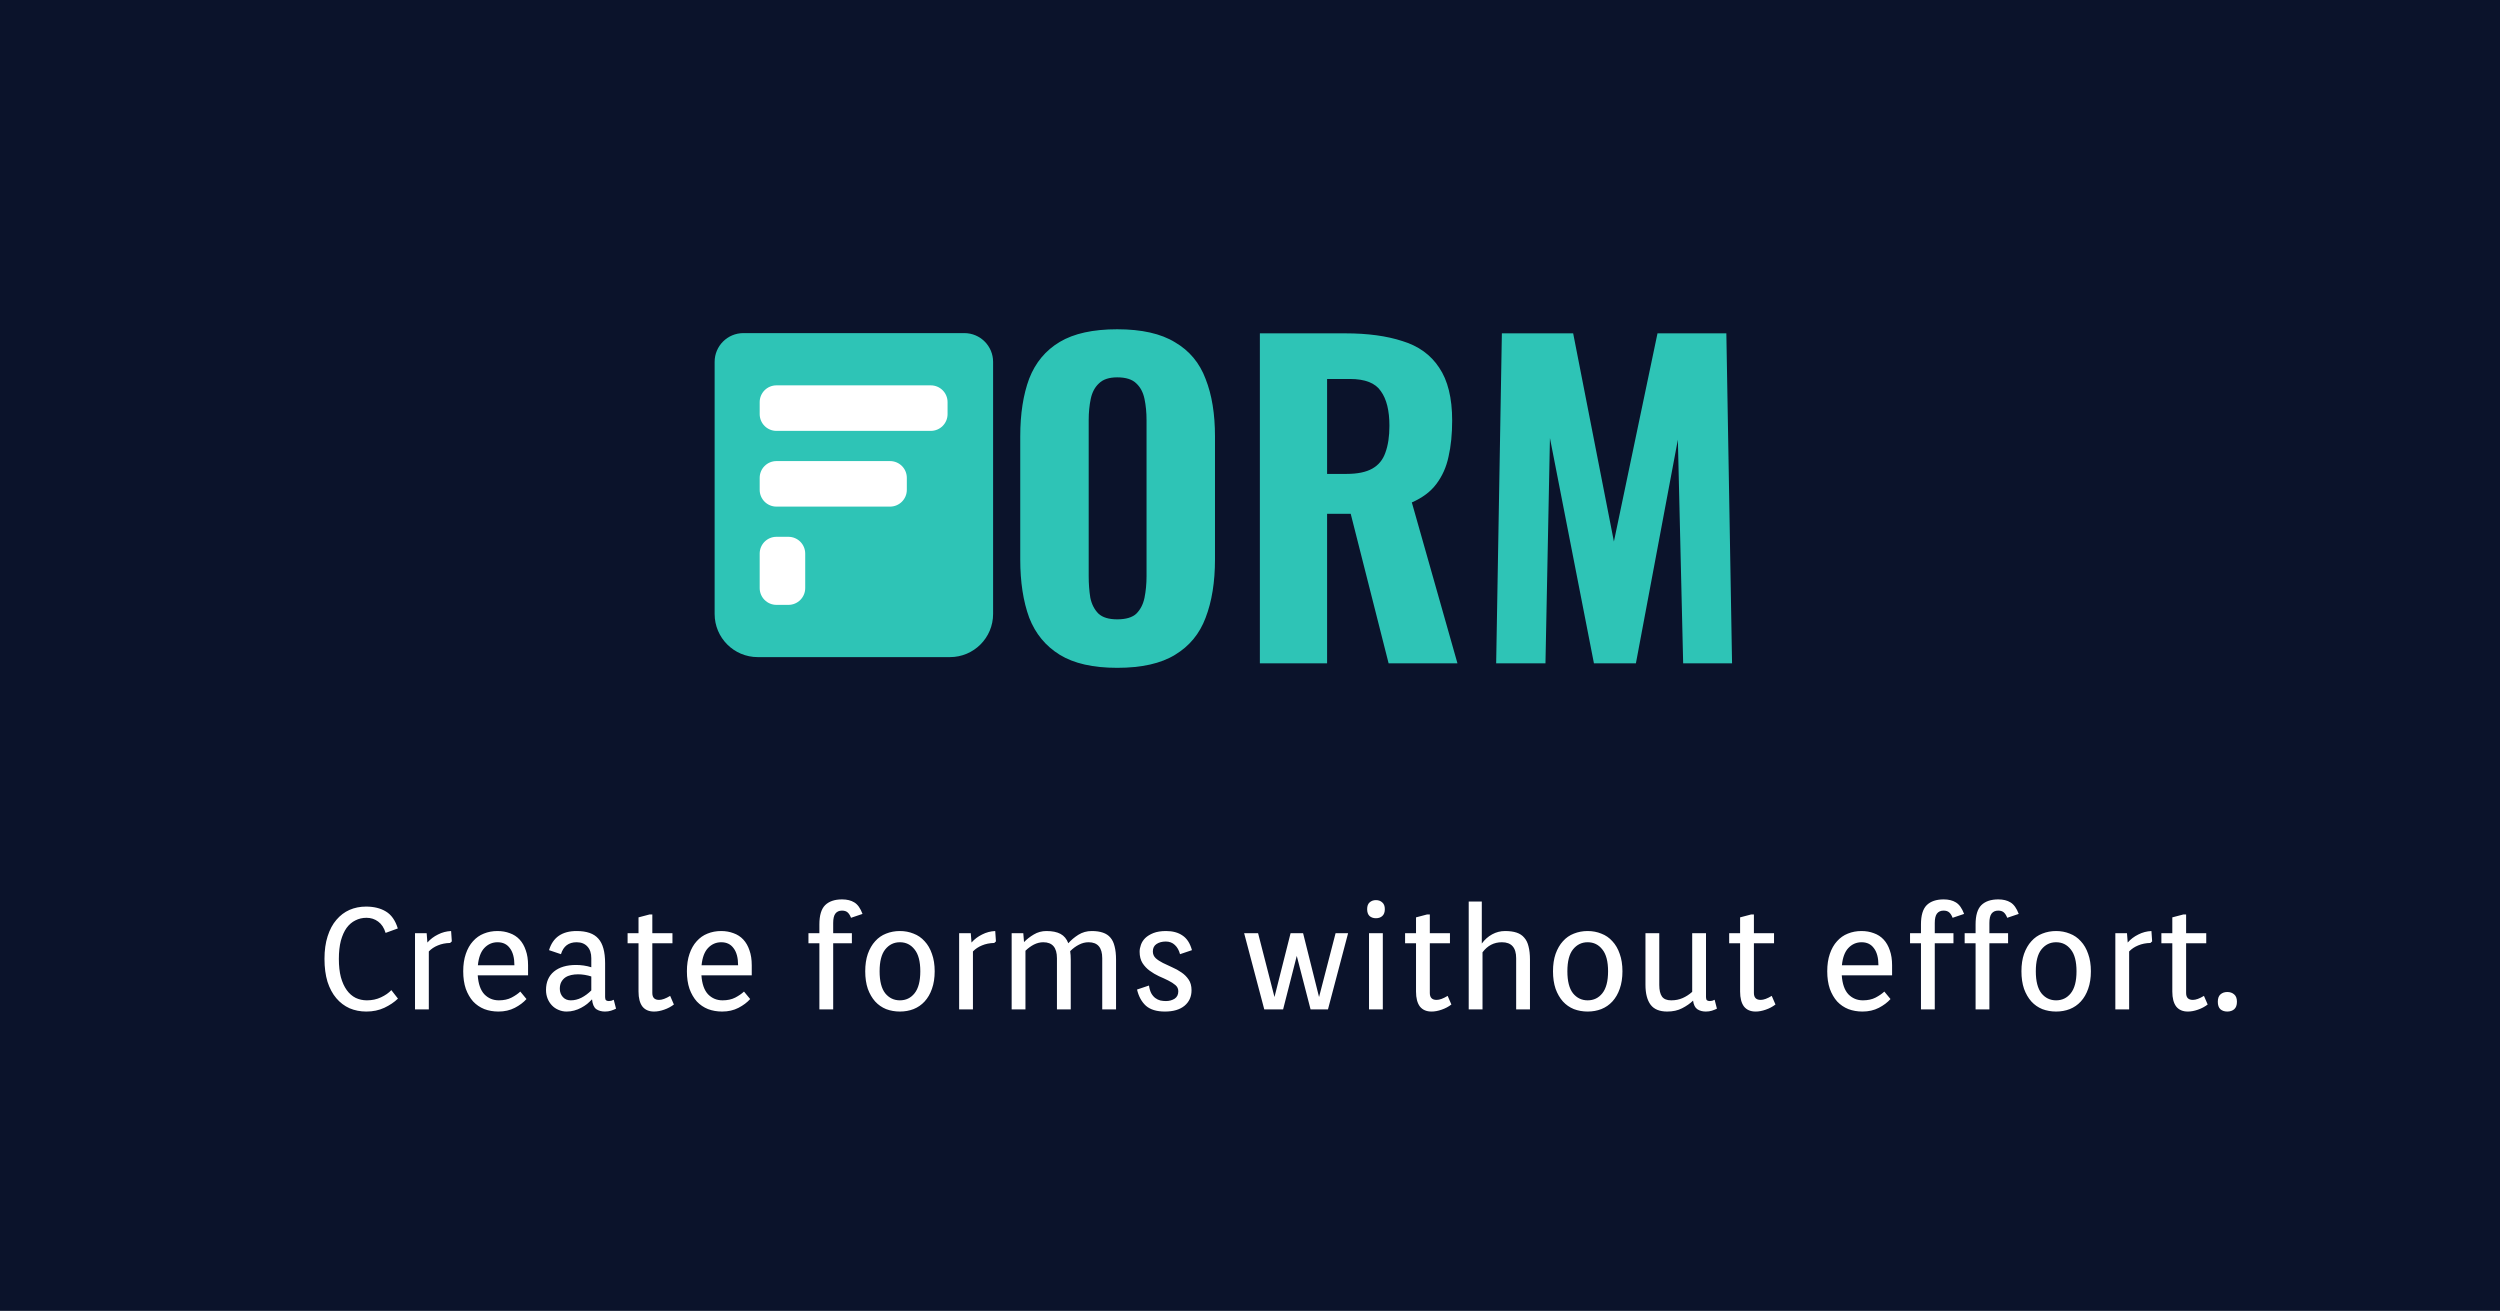
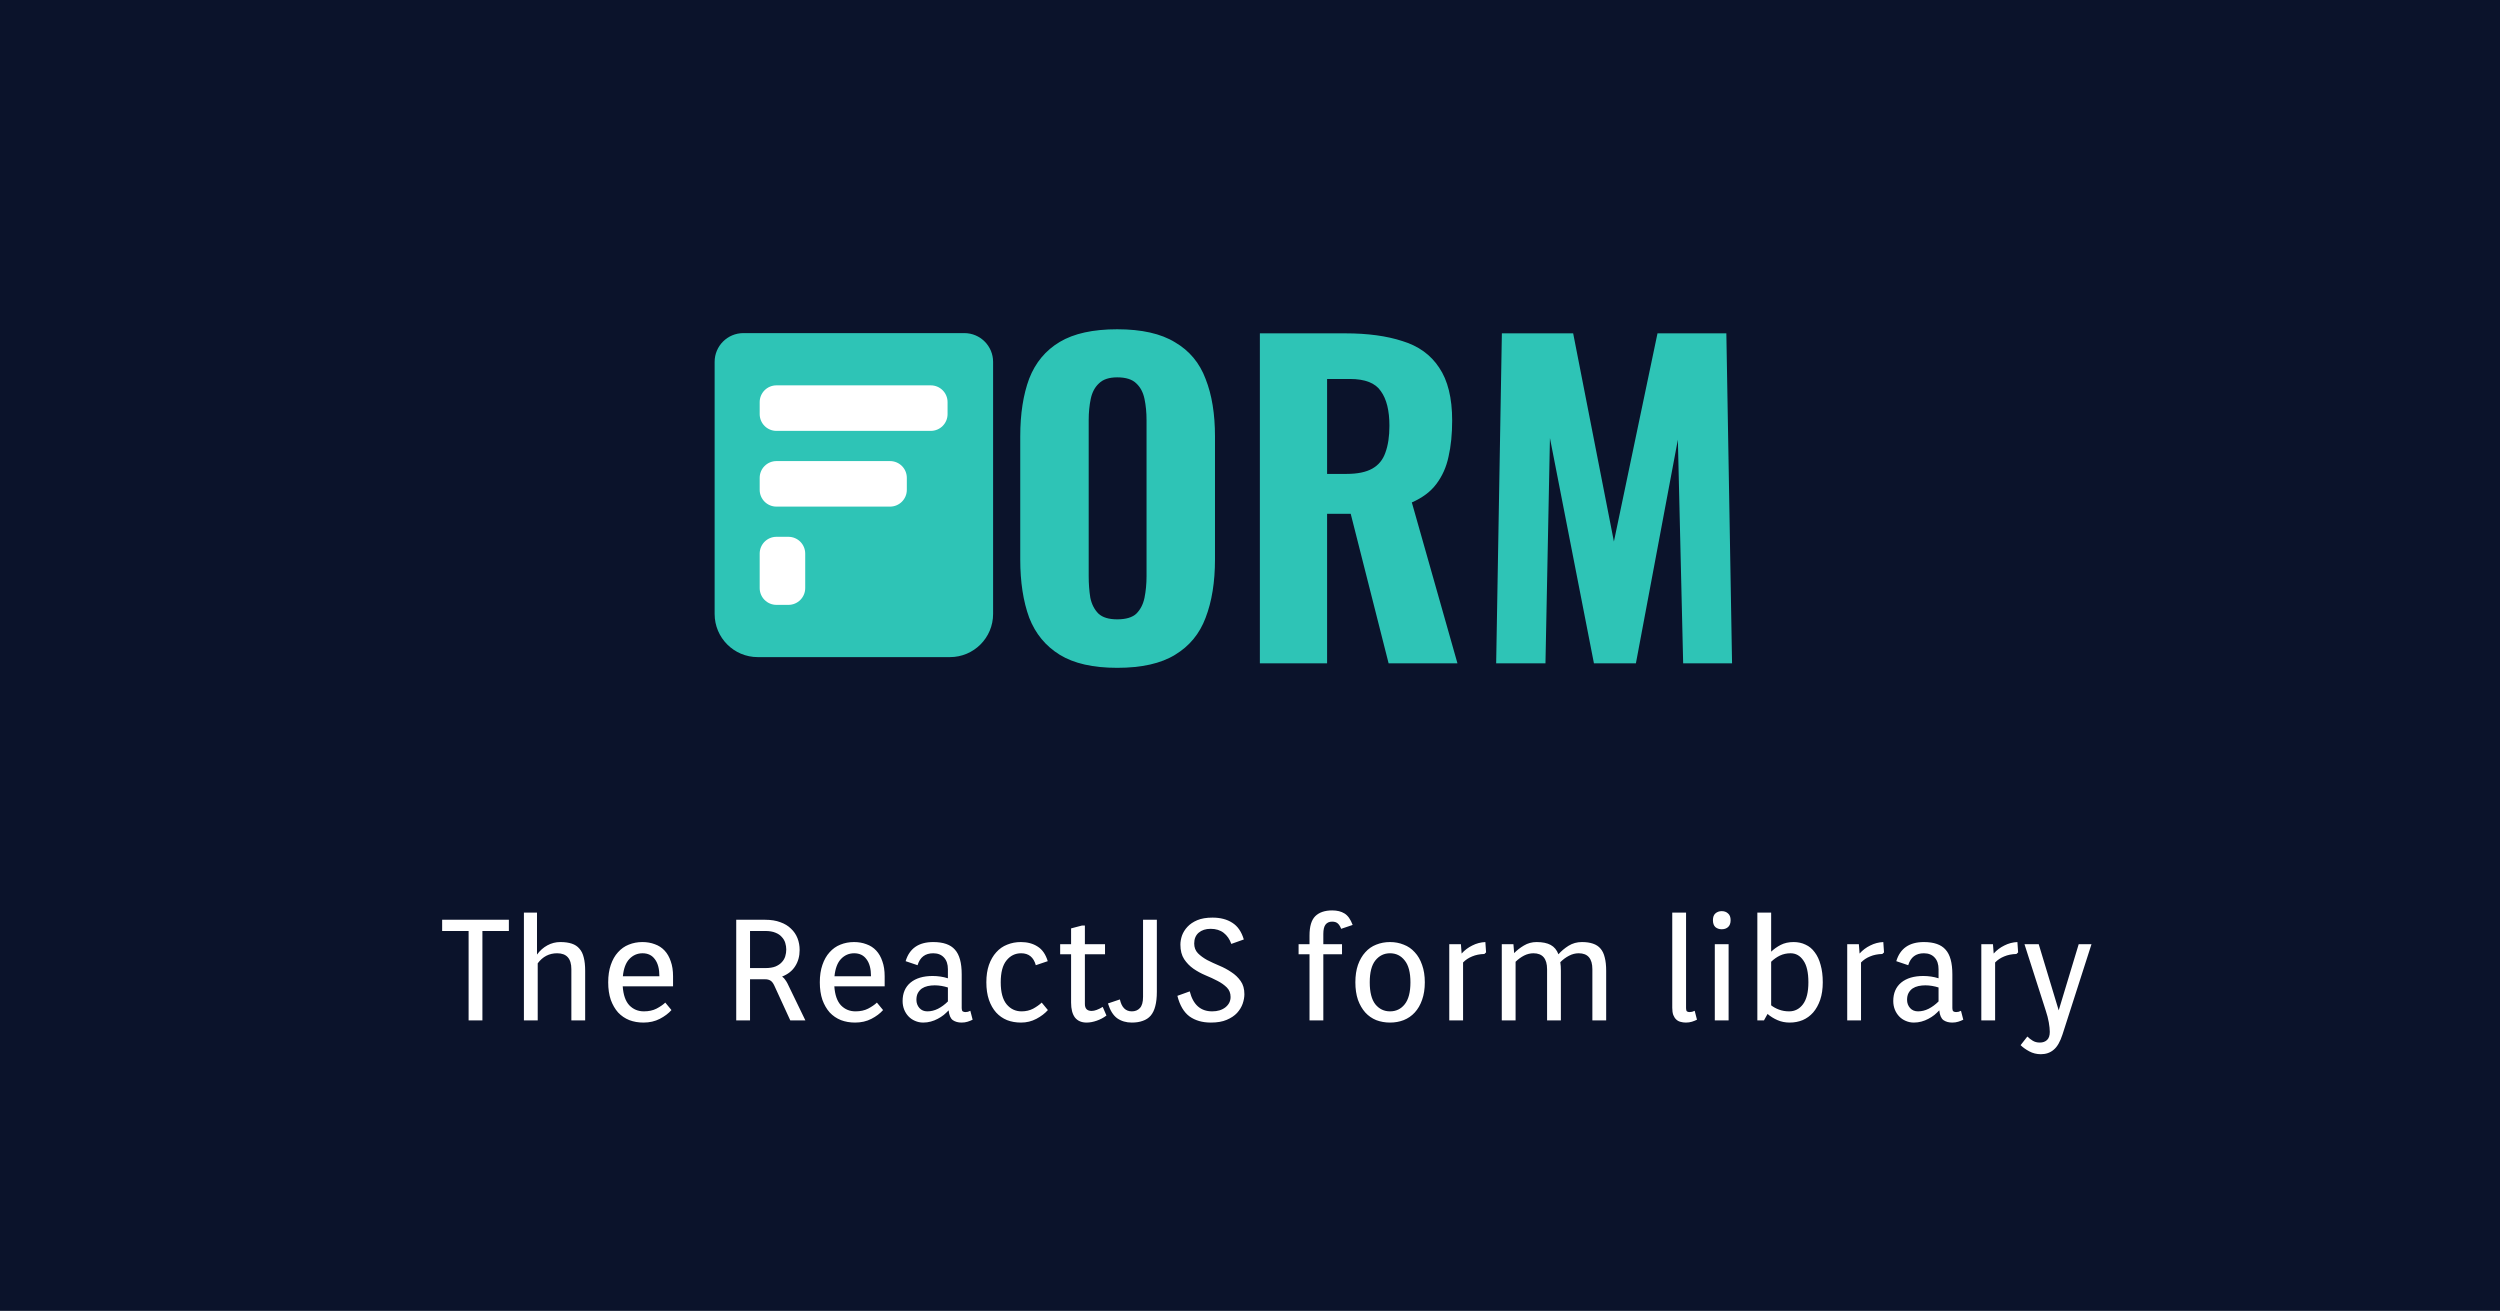
<svg xmlns="http://www.w3.org/2000/svg" width="5216" height="2735" viewBox="0 0 5216 2735" fill="none">
  <rect width="5216" height="2735" fill="#0B132B" />
  <path d="M1491 755C1491 721.863 1517.86 695 1551 695H2012C2045.14 695 2072 721.863 2072 755V1281C2072 1330.71 2031.71 1371 1982 1371H1581C1531.29 1371 1491 1330.71 1491 1281V755Z" fill="#2EC4B6" />
  <path d="M1585 839C1585 819.67 1600.67 804 1620 804H1942C1961.33 804 1977 819.67 1977 839V864C1977 883.33 1961.33 899 1942 899H1620C1600.67 899 1585 883.33 1585 864V839Z" fill="white" />
  <path d="M1585 997C1585 977.67 1600.67 962 1620 962H1857C1876.33 962 1892 977.67 1892 997V1022C1892 1041.33 1876.33 1057 1857 1057H1620C1600.67 1057 1585 1041.33 1585 1022V997Z" fill="white" />
  <path d="M1585 1155C1585 1135.67 1600.67 1120 1620 1120H1645C1664.33 1120 1680 1135.67 1680 1155V1227C1680 1246.33 1664.33 1262 1645 1262H1620C1600.67 1262 1585 1246.33 1585 1227V1155Z" fill="white" />
  <path d="M2330.95 1393.35C2280.52 1393.35 2240.57 1384.28 2211.1 1366.15C2181.63 1348.02 2160.38 1322.23 2147.35 1288.8C2134.88 1254.8 2128.65 1214.28 2128.65 1167.25V910.55C2128.65 863.517 2134.88 823.283 2147.35 789.85C2160.38 756.417 2181.63 730.917 2211.1 713.35C2240.57 695.783 2280.52 687 2330.95 687C2381.95 687 2422.18 696.067 2451.65 714.2C2481.68 731.767 2502.93 757.267 2515.4 790.7C2528.43 823.567 2534.95 863.517 2534.95 910.55V1167.25C2534.95 1214.28 2528.43 1254.8 2515.4 1288.8C2502.93 1322.23 2481.68 1348.02 2451.65 1366.15C2422.18 1384.28 2381.95 1393.35 2330.95 1393.35ZM2330.95 1292.2C2349.08 1292.2 2362.4 1288.23 2370.9 1280.3C2379.4 1271.8 2385.07 1260.75 2387.9 1247.15C2390.73 1232.98 2392.15 1217.97 2392.15 1202.1V876.55C2392.15 860.683 2390.73 845.95 2387.9 832.35C2385.07 818.75 2379.4 807.983 2370.9 800.05C2362.4 791.55 2349.08 787.3 2330.95 787.3C2313.95 787.3 2301.2 791.55 2292.7 800.05C2284.2 807.983 2278.53 818.75 2275.7 832.35C2272.87 845.95 2271.45 860.683 2271.45 876.55V1202.1C2271.45 1217.97 2272.58 1232.98 2274.85 1247.15C2277.68 1260.75 2283.35 1271.8 2291.85 1280.3C2300.35 1288.23 2313.38 1292.2 2330.95 1292.2ZM2628.6 1384V695.5H2807.1C2853.56 695.5 2893.23 700.883 2926.1 711.65C2959.53 721.85 2985.03 740.267 3002.6 766.9C3020.73 793.533 3029.8 830.367 3029.8 877.4C3029.8 905.733 3027.25 930.95 3022.15 953.05C3017.61 974.583 3009.11 993.567 2996.65 1010C2984.75 1025.87 2967.75 1038.62 2945.65 1048.25L3040.85 1384H2897.2L2818.15 1072.05H2768.85V1384H2628.6ZM2768.85 988.75H2809.65C2832.31 988.75 2850.16 985.067 2863.2 977.7C2876.23 970.333 2885.3 959.283 2890.4 944.55C2896.06 929.25 2898.9 910.55 2898.9 888.45C2898.9 856.717 2892.95 832.633 2881.05 816.2C2869.71 799.2 2848.18 790.7 2816.45 790.7H2768.85V988.75ZM3121.6 1384L3133.5 695.5H3282.25L3367.25 1129.85L3458.2 695.5H3601.85L3613.75 1384H3511.75L3500.7 917.35L3413.15 1384H3325.6L3233.8 913.95L3224.45 1384H3121.6Z" fill="#2EC4B6" />
-   <path d="M804.5 1946.4C801.3 1935.8 796.1 1927.9 788.9 1922.7C781.9 1917.5 773.8 1914.9 764.6 1914.9C756.2 1914.9 748.5 1916.7 741.5 1920.3C734.5 1923.7 728.4 1928.9 723.2 1935.9C718.2 1942.9 714.2 1951.8 711.2 1962.6C708.4 1973.4 707 1986.1 707 2000.7C707 2015.3 708.4 2028 711.2 2038.8C714.2 2049.6 718.3 2058.6 723.5 2065.8C728.7 2073 734.9 2078.4 742.1 2082C749.3 2085.4 757.1 2087.1 765.5 2087.1C776.3 2087.1 786.1 2085 794.9 2080.8C803.9 2076.6 811.1 2071.6 816.5 2065.8L830.3 2083.5C822.7 2090.9 813.2 2097.3 801.8 2102.7C790.6 2107.9 778.1 2110.5 764.3 2110.5C751.7 2110.5 740 2108.2 729.2 2103.6C718.6 2098.8 709.4 2091.8 701.6 2082.6C693.8 2073.4 687.7 2062 683.3 2048.4C679.1 2034.6 677 2018.7 677 2000.7C677 1982.7 679.2 1966.9 683.6 1953.3C688 1939.5 694.1 1928.1 701.9 1919.1C709.7 1909.9 718.8 1903 729.2 1898.4C739.8 1893.8 751.3 1891.5 763.7 1891.5C780.1 1891.5 793.9 1894.9 805.1 1901.7C816.5 1908.5 824.8 1920.3 830 1937.1L804.5 1946.4ZM890.183 1947L891.683 1966.5C897.883 1959.5 905.283 1953.9 913.883 1949.7C922.483 1945.3 931.583 1942.9 941.183 1942.5L942.683 1964.1L939.083 1967.4C929.683 1967.6 921.183 1969.3 913.583 1972.5C906.183 1975.5 899.883 1979.7 894.683 1985.1V2106H865.883V1947H890.183ZM1040.85 2087.1C1051.05 2087.1 1059.85 2085.2 1067.25 2081.4C1074.85 2077.4 1080.95 2073.2 1085.55 2068.8L1098.45 2084.4C1092.25 2091.4 1084.15 2097.5 1074.15 2102.7C1064.15 2107.9 1052.75 2110.5 1039.95 2110.5C1029.35 2110.5 1019.55 2108.8 1010.55 2105.4C1001.55 2101.8 993.753 2096.5 987.153 2089.5C980.753 2082.3 975.653 2073.5 971.853 2063.1C968.253 2052.5 966.453 2040.3 966.453 2026.5C966.453 2012.7 968.253 2000.6 971.853 1990.2C975.453 1979.6 980.453 1970.8 986.853 1963.8C993.253 1956.6 1000.75 1951.3 1009.35 1947.9C1018.15 1944.3 1027.65 1942.5 1037.85 1942.5C1047.25 1942.5 1055.85 1944 1063.65 1947C1071.65 1949.8 1078.45 1954.2 1084.05 1960.2C1089.65 1966.2 1093.95 1973.7 1096.95 1982.7C1100.15 1991.5 1101.75 2001.9 1101.75 2013.9V2034.9H996.753C997.953 2052.7 1002.55 2065.9 1010.55 2074.5C1018.75 2082.9 1028.85 2087.1 1040.85 2087.1ZM1038.15 1965.9C1027.35 1965.9 1018.15 1969.9 1010.55 1977.9C1003.15 1985.7 998.653 1997.7 997.053 2013.9H1073.25C1073.25 1998.5 1070.15 1986.7 1063.95 1978.5C1057.95 1970.1 1049.35 1965.9 1038.15 1965.9ZM1203.1 1965.9C1186.3 1965.9 1175.4 1974.2 1170.4 1990.8L1145.5 1982.4C1153.5 1955.8 1172.7 1942.5 1203.1 1942.5C1224.1 1942.5 1239.2 1947.8 1248.4 1958.4C1257.8 1968.8 1262.5 1985.9 1262.5 2009.7V2080.5C1262.5 2083.7 1263.2 2085.9 1264.6 2087.1C1266.2 2088.1 1268.1 2088.6 1270.3 2088.6C1271.9 2088.6 1273.6 2088.4 1275.4 2088C1277.2 2087.4 1278.9 2086.7 1280.5 2085.9L1285.3 2104.5C1282.1 2106.1 1278.6 2107.5 1274.8 2108.7C1271 2109.9 1266.8 2110.5 1262.2 2110.5C1255 2110.5 1248.9 2108.8 1243.9 2105.4C1239.1 2101.8 1236.2 2095 1235.2 2085C1232.2 2088.2 1228.8 2091.4 1225 2094.6C1221.2 2097.6 1217 2100.3 1212.4 2102.7C1208 2105.1 1203.2 2107 1198 2108.4C1193 2109.8 1187.7 2110.5 1182.1 2110.5C1176.1 2110.5 1170.4 2109.3 1165 2106.9C1159.8 2104.7 1155.3 2101.6 1151.5 2097.6C1147.7 2093.6 1144.7 2088.9 1142.5 2083.5C1140.3 2077.9 1139.2 2071.9 1139.2 2065.5C1139.2 2049.1 1144.7 2036.3 1155.7 2027.1C1166.9 2017.9 1182.3 2013.3 1201.9 2013.3C1207.3 2013.3 1212.7 2013.7 1218.1 2014.5C1223.5 2015.3 1228.7 2016.5 1233.7 2018.1V1999.2C1233.7 1988.8 1231 1980.7 1225.6 1974.9C1220.2 1968.9 1212.7 1965.9 1203.1 1965.9ZM1190.8 2087.1C1198.4 2087.1 1205.8 2085.3 1213 2081.7C1220.4 2077.9 1227.3 2072.8 1233.7 2066.4V2037.3C1229.5 2035.9 1225 2034.8 1220.2 2034C1215.4 2033.2 1210.7 2032.8 1206.1 2032.8C1201.1 2032.8 1196.3 2033.3 1191.7 2034.3C1187.1 2035.3 1183 2037 1179.4 2039.4C1176 2041.8 1173.2 2045 1171 2049C1169 2052.8 1168 2057.5 1168 2063.1C1168 2069.7 1170.1 2075.4 1174.3 2080.2C1178.5 2084.8 1184 2087.1 1190.8 2087.1ZM1309.41 1947H1332.21V1914L1355.01 1908H1361.01V1947H1403.01V1968H1361.01V2071.8C1361.01 2081.4 1365.71 2086.2 1375.11 2086.2C1381.31 2086.2 1389.01 2083.4 1398.21 2077.8L1406.01 2095.8C1400.01 2100.4 1393.21 2104 1385.61 2106.6C1378.21 2109.2 1371.21 2110.5 1364.61 2110.5C1354.01 2110.5 1345.91 2107 1340.31 2100C1334.91 2092.8 1332.21 2082.4 1332.21 2068.8V1968H1309.41V1947ZM1507.55 2087.1C1517.75 2087.1 1526.55 2085.2 1533.95 2081.4C1541.55 2077.4 1547.65 2073.2 1552.25 2068.8L1565.15 2084.4C1558.95 2091.4 1550.85 2097.5 1540.85 2102.7C1530.85 2107.9 1519.45 2110.5 1506.65 2110.5C1496.05 2110.5 1486.25 2108.8 1477.25 2105.4C1468.25 2101.8 1460.45 2096.5 1453.85 2089.5C1447.45 2082.3 1442.35 2073.5 1438.55 2063.1C1434.95 2052.5 1433.15 2040.3 1433.15 2026.5C1433.15 2012.7 1434.95 2000.6 1438.55 1990.2C1442.15 1979.6 1447.15 1970.8 1453.55 1963.8C1459.95 1956.6 1467.45 1951.3 1476.05 1947.9C1484.85 1944.3 1494.35 1942.5 1504.55 1942.5C1513.95 1942.5 1522.55 1944 1530.35 1947C1538.35 1949.8 1545.15 1954.2 1550.75 1960.2C1556.35 1966.2 1560.65 1973.7 1563.65 1982.7C1566.85 1991.5 1568.45 2001.9 1568.45 2013.9V2034.9H1463.45C1464.65 2052.7 1469.25 2065.9 1477.25 2074.5C1485.45 2082.9 1495.55 2087.1 1507.55 2087.1ZM1504.85 1965.9C1494.05 1965.9 1484.85 1969.9 1477.25 1977.9C1469.85 1985.7 1465.35 1997.7 1463.75 2013.9H1539.95C1539.95 1998.5 1536.85 1986.7 1530.65 1978.5C1524.65 1970.1 1516.05 1965.9 1504.85 1965.9ZM1686.76 1947H1709.56V1928.7C1709.56 1909.9 1713.56 1896.5 1721.56 1888.5C1729.76 1880.5 1741.56 1876.5 1756.96 1876.5C1767.16 1876.5 1775.66 1878.6 1782.46 1882.8C1789.46 1887 1795.16 1895 1799.56 1906.8L1775.56 1914.9C1773.76 1910.1 1771.46 1906.4 1768.66 1903.8C1765.86 1901.2 1761.86 1899.9 1756.66 1899.9C1750.66 1899.9 1746.06 1902 1742.86 1906.2C1739.86 1910.2 1738.36 1916.7 1738.36 1925.7V1947H1777.36V1968H1738.36V2106H1709.56V1968H1686.76V1947ZM1805.22 2026.5C1805.22 2012.7 1807.02 2000.6 1810.62 1990.2C1814.42 1979.6 1819.52 1970.8 1825.92 1963.8C1832.32 1956.6 1839.92 1951.3 1848.72 1947.9C1857.72 1944.3 1867.32 1942.5 1877.52 1942.5C1887.72 1942.5 1897.22 1944.3 1906.02 1947.9C1915.02 1951.3 1922.72 1956.6 1929.12 1963.8C1935.72 1970.8 1940.82 1979.6 1944.42 1990.2C1948.22 2000.6 1950.12 2012.7 1950.12 2026.5C1950.12 2040.3 1948.22 2052.5 1944.42 2063.1C1940.82 2073.5 1935.72 2082.3 1929.12 2089.5C1922.72 2096.5 1915.02 2101.8 1906.02 2105.4C1897.22 2108.8 1887.72 2110.5 1877.52 2110.5C1867.32 2110.5 1857.72 2108.8 1848.72 2105.4C1839.92 2101.8 1832.32 2096.5 1825.92 2089.5C1819.52 2082.3 1814.42 2073.5 1810.62 2063.1C1807.02 2052.5 1805.22 2040.3 1805.22 2026.5ZM1835.22 2026.5C1835.22 2047.1 1839.12 2062.4 1846.92 2072.4C1854.92 2082.2 1865.12 2087.1 1877.52 2087.1C1890.12 2087.1 1900.32 2082.2 1908.12 2072.4C1916.12 2062.4 1920.12 2047.1 1920.12 2026.5C1920.12 2005.9 1916.12 1990.7 1908.12 1980.9C1900.32 1970.9 1890.12 1965.9 1877.52 1965.9C1865.12 1965.9 1854.92 1970.9 1846.92 1980.9C1839.12 1990.7 1835.22 2005.9 1835.22 2026.5ZM2025.44 1947L2026.94 1966.5C2033.14 1959.5 2040.54 1953.9 2049.14 1949.7C2057.74 1945.3 2066.84 1942.9 2076.44 1942.5L2077.94 1964.1L2074.34 1967.4C2064.94 1967.6 2056.44 1969.3 2048.84 1972.5C2041.44 1975.5 2035.14 1979.7 2029.94 1985.1V2106H2001.14V1947H2025.44ZM2135.01 1947L2136.51 1965.6C2142.31 1959.6 2149.11 1954.3 2156.91 1949.7C2164.91 1944.9 2173.71 1942.5 2183.31 1942.5C2195.51 1942.5 2205.31 1944.5 2212.71 1948.5C2220.11 1952.5 2225.51 1959 2228.91 1968C2234.71 1961.4 2241.71 1955.5 2249.91 1950.3C2258.31 1945.1 2267.61 1942.5 2277.81 1942.5C2286.81 1942.5 2294.51 1943.6 2300.91 1945.8C2307.51 1948 2312.81 1951.5 2316.81 1956.3C2320.81 1960.9 2323.71 1967 2325.51 1974.6C2327.51 1982.2 2328.51 1991.4 2328.51 2002.2V2106H2299.71V1999.2C2299.71 1977 2290.21 1965.9 2271.21 1965.9C2264.21 1965.9 2257.51 1967.6 2251.11 1971C2244.71 1974.2 2238.61 1978.7 2232.81 1984.5C2233.21 1987.3 2233.51 1990.1 2233.71 1992.9C2233.91 1995.7 2234.01 1998.8 2234.01 2002.2V2106H2205.21V1999.2C2205.21 1977 2195.71 1965.9 2176.71 1965.9C2170.11 1965.9 2163.61 1967.5 2157.21 1970.7C2151.01 1973.9 2145.11 1978.2 2139.51 1983.6V2106H2110.71V1947H2135.01ZM2432.31 1964.4C2424.71 1964.4 2418.31 1966.1 2413.11 1969.5C2407.91 1972.9 2405.31 1978.1 2405.31 1985.1C2405.31 1990.7 2407.31 1995.4 2411.31 1999.2C2415.31 2002.8 2420.31 2006.1 2426.31 2009.1C2432.31 2012.1 2438.71 2015.1 2445.51 2018.1C2452.51 2021.1 2459.01 2024.7 2465.01 2028.9C2471.01 2032.9 2476.01 2037.9 2480.01 2043.9C2484.01 2049.7 2486.01 2057.1 2486.01 2066.1C2486.01 2079.5 2481.11 2090.3 2471.31 2098.5C2461.51 2106.5 2447.91 2110.5 2430.51 2110.5C2413.31 2110.5 2400.11 2106.5 2390.91 2098.5C2381.91 2090.3 2375.71 2079 2372.31 2064.6L2397.21 2056.2C2398.21 2062.8 2399.81 2068.2 2402.01 2072.4C2404.41 2076.6 2407.21 2079.9 2410.41 2082.3C2413.61 2084.7 2417.11 2086.4 2420.91 2087.4C2424.71 2088.2 2428.61 2088.6 2432.61 2088.6C2439.41 2088.6 2445.41 2087 2450.61 2083.8C2455.81 2080.4 2458.41 2075.2 2458.41 2068.2C2458.41 2063 2456.41 2058.7 2452.41 2055.3C2448.41 2051.9 2443.41 2048.7 2437.41 2045.7C2431.41 2042.7 2424.91 2039.7 2417.91 2036.7C2411.11 2033.5 2404.71 2029.7 2398.71 2025.3C2392.71 2020.9 2387.71 2015.6 2383.71 2009.4C2379.71 2003 2377.71 1995.1 2377.71 1985.7C2377.71 1981.1 2378.61 1976.3 2380.41 1971.3C2382.21 1966.1 2385.21 1961.4 2389.41 1957.2C2393.81 1953 2399.51 1949.5 2406.51 1946.7C2413.71 1943.9 2422.51 1942.5 2432.91 1942.5C2446.71 1942.5 2458.11 1945.6 2467.11 1951.8C2476.31 1957.8 2482.91 1968 2486.91 1982.4L2462.01 1990.8C2459.81 1982.6 2456.21 1976.2 2451.21 1971.6C2446.21 1966.8 2439.91 1964.4 2432.31 1964.4ZM2705.57 1994.4L2677.07 2106H2637.77L2595.77 1947H2624.87L2659.07 2080.2L2692.67 1947H2718.77L2752.07 2080.2L2786.57 1947H2812.67L2770.67 2106H2734.37L2705.57 1994.4ZM2885.11 2106H2856.31V1947H2885.11V2106ZM2852.41 1896.9C2852.41 1890.5 2854.11 1885.8 2857.51 1882.8C2861.11 1879.6 2865.51 1878 2870.71 1878C2876.11 1878 2880.51 1879.6 2883.91 1882.8C2887.51 1885.8 2889.31 1890.5 2889.31 1896.9C2889.31 1903.3 2887.51 1908.1 2883.91 1911.3C2880.51 1914.3 2876.11 1915.8 2870.71 1915.8C2865.51 1915.8 2861.11 1914.3 2857.51 1911.3C2854.11 1908.1 2852.41 1903.3 2852.41 1896.9ZM2931.58 1947H2954.38V1914L2977.18 1908H2983.18V1947H3025.18V1968H2983.18V2071.8C2983.18 2081.4 2987.88 2086.2 2997.28 2086.2C3003.48 2086.2 3011.18 2083.4 3020.38 2077.8L3028.18 2095.8C3022.18 2100.4 3015.38 2104 3007.78 2106.6C3000.38 2109.2 2993.38 2110.5 2986.78 2110.5C2976.18 2110.5 2968.08 2107 2962.48 2100C2957.08 2092.8 2954.38 2082.4 2954.38 2068.8V1968H2931.58V1947ZM3091.62 1968.6C3097.62 1960.4 3104.82 1954 3113.22 1949.4C3121.62 1944.8 3130.62 1942.5 3140.22 1942.5C3149.62 1942.5 3157.62 1943.6 3164.22 1945.8C3170.82 1948 3176.12 1951.5 3180.12 1956.3C3184.32 1960.9 3187.32 1967 3189.12 1974.6C3191.12 1982.2 3192.12 1991.4 3192.12 2002.2V2106H3163.32V1999.2C3163.32 1977 3153.42 1965.9 3133.62 1965.9C3117.02 1965.9 3103.52 1972.9 3093.12 1986.9V2106H3064.32V1881H3091.62V1968.6ZM3240.18 2026.5C3240.18 2012.7 3241.98 2000.6 3245.58 1990.2C3249.38 1979.6 3254.48 1970.8 3260.88 1963.8C3267.28 1956.6 3274.88 1951.3 3283.68 1947.9C3292.68 1944.3 3302.28 1942.5 3312.48 1942.5C3322.68 1942.5 3332.18 1944.3 3340.98 1947.9C3349.98 1951.3 3357.68 1956.6 3364.08 1963.8C3370.68 1970.8 3375.78 1979.6 3379.38 1990.2C3383.18 2000.6 3385.08 2012.7 3385.08 2026.5C3385.08 2040.3 3383.18 2052.5 3379.38 2063.1C3375.78 2073.5 3370.68 2082.3 3364.08 2089.5C3357.68 2096.5 3349.98 2101.8 3340.98 2105.4C3332.18 2108.8 3322.68 2110.5 3312.48 2110.5C3302.28 2110.5 3292.68 2108.8 3283.68 2105.4C3274.88 2101.8 3267.28 2096.5 3260.88 2089.5C3254.48 2082.3 3249.38 2073.5 3245.58 2063.1C3241.98 2052.5 3240.18 2040.3 3240.18 2026.5ZM3270.18 2026.5C3270.18 2047.1 3274.08 2062.4 3281.88 2072.4C3289.88 2082.2 3300.08 2087.1 3312.48 2087.1C3325.08 2087.1 3335.28 2082.2 3343.08 2072.4C3351.08 2062.4 3355.08 2047.1 3355.08 2026.5C3355.08 2005.9 3351.08 1990.7 3343.08 1980.9C3335.28 1970.9 3325.08 1965.9 3312.48 1965.9C3300.08 1965.9 3289.88 1970.9 3281.88 1980.9C3274.08 1990.7 3270.18 2005.9 3270.18 2026.5ZM3559.4 2080.5C3559.4 2083.7 3560.1 2085.9 3561.5 2087.1C3563.1 2088.1 3565 2088.6 3567.2 2088.6C3568.8 2088.6 3570.5 2088.4 3572.3 2088C3574.1 2087.4 3575.8 2086.7 3577.4 2085.9L3582.2 2104.5C3579 2106.1 3575.5 2107.5 3571.7 2108.7C3567.9 2109.9 3563.7 2110.5 3559.1 2110.5C3552.1 2110.5 3546.2 2108.9 3541.4 2105.7C3536.6 2102.5 3533.6 2096.5 3532.4 2087.7C3526.2 2093.7 3518.6 2099 3509.6 2103.6C3500.8 2108.2 3490.4 2110.5 3478.4 2110.5C3462.6 2110.5 3451.1 2105.8 3443.9 2096.4C3436.7 2086.8 3433.1 2072.9 3433.1 2054.7V1947H3461.9V2055C3461.9 2065.8 3463.8 2073.9 3467.6 2079.3C3471.4 2084.5 3477.8 2087.1 3486.8 2087.1C3495.6 2087.1 3503.6 2085.5 3510.8 2082.3C3518 2079.1 3524.6 2074.8 3530.6 2069.4V1947H3559.4V2080.5ZM3607.75 1947H3630.55V1914L3653.35 1908H3659.35V1947H3701.35V1968H3659.35V2071.8C3659.35 2081.4 3664.05 2086.2 3673.45 2086.2C3679.65 2086.2 3687.35 2083.4 3696.55 2077.8L3704.35 2095.8C3698.35 2100.4 3691.55 2104 3683.95 2106.6C3676.55 2109.2 3669.55 2110.5 3662.95 2110.5C3652.35 2110.5 3644.25 2107 3638.65 2100C3633.25 2092.8 3630.55 2082.4 3630.55 2068.8V1968H3607.75V1947ZM3886.75 2087.1C3896.95 2087.1 3905.75 2085.2 3913.15 2081.4C3920.75 2077.4 3926.85 2073.2 3931.45 2068.8L3944.35 2084.4C3938.15 2091.4 3930.05 2097.5 3920.05 2102.7C3910.05 2107.9 3898.65 2110.5 3885.85 2110.5C3875.25 2110.5 3865.45 2108.8 3856.45 2105.4C3847.45 2101.8 3839.65 2096.5 3833.05 2089.5C3826.65 2082.3 3821.55 2073.5 3817.75 2063.1C3814.15 2052.5 3812.35 2040.3 3812.35 2026.5C3812.35 2012.7 3814.15 2000.6 3817.75 1990.2C3821.35 1979.6 3826.35 1970.8 3832.75 1963.8C3839.15 1956.6 3846.65 1951.3 3855.25 1947.9C3864.05 1944.3 3873.55 1942.5 3883.75 1942.5C3893.15 1942.5 3901.75 1944 3909.55 1947C3917.55 1949.8 3924.35 1954.2 3929.95 1960.2C3935.55 1966.2 3939.85 1973.7 3942.85 1982.7C3946.05 1991.5 3947.65 2001.9 3947.65 2013.9V2034.9H3842.65C3843.85 2052.7 3848.45 2065.9 3856.45 2074.5C3864.65 2082.9 3874.75 2087.1 3886.75 2087.1ZM3884.05 1965.9C3873.25 1965.9 3864.05 1969.9 3856.45 1977.9C3849.05 1985.7 3844.55 1997.7 3842.95 2013.9H3919.15C3919.15 1998.5 3916.05 1986.7 3909.85 1978.5C3903.85 1970.1 3895.25 1965.9 3884.05 1965.9ZM3985.1 1947H4007.9V1928.7C4007.9 1909.9 4011.9 1896.5 4019.9 1888.5C4028.1 1880.5 4039.9 1876.5 4055.3 1876.5C4065.5 1876.5 4074 1878.6 4080.8 1882.8C4087.8 1887 4093.5 1895 4097.9 1906.8L4073.9 1914.9C4072.1 1910.1 4069.8 1906.4 4067 1903.8C4064.2 1901.2 4060.2 1899.9 4055 1899.9C4049 1899.9 4044.4 1902 4041.2 1906.2C4038.2 1910.2 4036.7 1916.7 4036.7 1925.7V1947H4075.7V1968H4036.7V2106H4007.9V1968H3985.1V1947ZM4099.06 1947H4121.86V1928.7C4121.86 1909.9 4125.86 1896.5 4133.86 1888.5C4142.06 1880.5 4153.86 1876.5 4169.26 1876.5C4179.46 1876.5 4187.96 1878.6 4194.76 1882.8C4201.76 1887 4207.46 1895 4211.86 1906.8L4187.86 1914.9C4186.06 1910.1 4183.76 1906.4 4180.96 1903.8C4178.16 1901.2 4174.16 1899.9 4168.96 1899.9C4162.96 1899.9 4158.36 1902 4155.16 1906.2C4152.16 1910.2 4150.66 1916.7 4150.66 1925.7V1947H4189.66V1968H4150.66V2106H4121.86V1968H4099.06V1947ZM4217.53 2026.5C4217.53 2012.7 4219.33 2000.6 4222.93 1990.2C4226.73 1979.6 4231.83 1970.8 4238.23 1963.8C4244.63 1956.6 4252.23 1951.3 4261.03 1947.9C4270.03 1944.3 4279.63 1942.5 4289.83 1942.5C4300.03 1942.5 4309.53 1944.3 4318.33 1947.9C4327.33 1951.3 4335.03 1956.6 4341.43 1963.8C4348.03 1970.8 4353.13 1979.6 4356.73 1990.2C4360.53 2000.6 4362.43 2012.7 4362.43 2026.5C4362.43 2040.3 4360.53 2052.5 4356.73 2063.1C4353.13 2073.5 4348.03 2082.3 4341.43 2089.5C4335.03 2096.5 4327.33 2101.8 4318.33 2105.4C4309.53 2108.8 4300.03 2110.5 4289.83 2110.5C4279.63 2110.5 4270.03 2108.8 4261.03 2105.4C4252.23 2101.8 4244.63 2096.5 4238.23 2089.5C4231.83 2082.3 4226.73 2073.5 4222.93 2063.1C4219.33 2052.5 4217.53 2040.3 4217.53 2026.5ZM4247.53 2026.5C4247.53 2047.1 4251.43 2062.4 4259.23 2072.4C4267.23 2082.2 4277.43 2087.1 4289.83 2087.1C4302.43 2087.1 4312.63 2082.2 4320.43 2072.4C4328.43 2062.4 4332.43 2047.1 4332.43 2026.5C4332.43 2005.9 4328.43 1990.7 4320.43 1980.9C4312.63 1970.9 4302.43 1965.9 4289.83 1965.9C4277.43 1965.9 4267.23 1970.9 4259.23 1980.9C4251.43 1990.7 4247.53 2005.9 4247.53 2026.5ZM4437.74 1947L4439.24 1966.5C4445.44 1959.5 4452.84 1953.9 4461.44 1949.7C4470.04 1945.3 4479.14 1942.9 4488.74 1942.5L4490.24 1964.1L4486.64 1967.4C4477.24 1967.6 4468.74 1969.3 4461.14 1972.5C4453.74 1975.5 4447.44 1979.7 4442.24 1985.1V2106H4413.44V1947H4437.74ZM4509.51 1947H4532.31V1914L4555.11 1908H4561.11V1947H4603.11V1968H4561.11V2071.8C4561.11 2081.4 4565.81 2086.2 4575.21 2086.2C4581.41 2086.2 4589.11 2083.4 4598.31 2077.8L4606.11 2095.8C4600.11 2100.4 4593.31 2104 4585.71 2106.6C4578.31 2109.2 4571.31 2110.5 4564.71 2110.5C4554.11 2110.5 4546.01 2107 4540.41 2100C4535.01 2092.8 4532.31 2082.4 4532.31 2068.8V1968H4509.51V1947ZM4627.25 2090.1C4627.25 2083.1 4629.05 2078 4632.65 2074.8C4636.45 2071.4 4641.25 2069.7 4647.05 2069.7C4652.85 2069.7 4657.65 2071.4 4661.45 2074.8C4665.25 2078 4667.15 2083.1 4667.15 2090.1C4667.15 2097.1 4665.25 2102.3 4661.45 2105.7C4657.65 2108.9 4652.85 2110.5 4647.05 2110.5C4641.25 2110.5 4636.45 2108.9 4632.65 2105.7C4629.05 2102.3 4627.25 2097.1 4627.25 2090.1Z" fill="white" />
+   <path d="M1061.7 1919V1942.4H1006.5V2129H977.7V1942.4H922.5V1919H1061.7ZM1120.39 1991.6C1126.39 1983.4 1133.59 1977 1141.99 1972.4C1150.39 1967.8 1159.39 1965.5 1168.99 1965.5C1178.39 1965.5 1186.39 1966.6 1192.99 1968.8C1199.59 1971 1204.89 1974.5 1208.89 1979.3C1213.09 1983.9 1216.09 1990 1217.89 1997.6C1219.89 2005.2 1220.89 2014.4 1220.89 2025.2V2129H1192.09V2022.2C1192.09 2000 1182.19 1988.9 1162.39 1988.9C1145.79 1988.9 1132.29 1995.9 1121.89 2009.9V2129H1093.09V1904H1120.39V1991.6ZM1343.35 2110.1C1353.55 2110.1 1362.35 2108.2 1369.75 2104.4C1377.35 2100.4 1383.45 2096.2 1388.05 2091.8L1400.95 2107.4C1394.75 2114.4 1386.65 2120.5 1376.65 2125.7C1366.65 2130.9 1355.25 2133.5 1342.45 2133.5C1331.85 2133.5 1322.05 2131.8 1313.05 2128.4C1304.05 2124.8 1296.25 2119.5 1289.65 2112.5C1283.25 2105.3 1278.15 2096.5 1274.35 2086.1C1270.75 2075.5 1268.95 2063.3 1268.95 2049.5C1268.95 2035.7 1270.75 2023.6 1274.35 2013.2C1277.95 2002.6 1282.95 1993.8 1289.35 1986.8C1295.75 1979.6 1303.25 1974.3 1311.85 1970.9C1320.65 1967.3 1330.15 1965.5 1340.35 1965.5C1349.75 1965.5 1358.35 1967 1366.15 1970C1374.15 1972.8 1380.95 1977.2 1386.55 1983.2C1392.15 1989.2 1396.45 1996.7 1399.45 2005.7C1402.65 2014.5 1404.25 2024.9 1404.25 2036.9V2057.9H1299.25C1300.45 2075.7 1305.05 2088.9 1313.05 2097.5C1321.25 2105.9 1331.35 2110.1 1343.35 2110.1ZM1340.65 1988.9C1329.85 1988.9 1320.65 1992.9 1313.05 2000.9C1305.65 2008.7 1301.15 2020.7 1299.55 2036.9H1375.75C1375.75 2021.5 1372.65 2009.7 1366.45 2001.5C1360.45 1993.1 1351.85 1988.9 1340.65 1988.9ZM1615.56 2056.4C1613.16 2051.2 1610.46 2047.7 1607.46 2045.9C1604.46 2044.1 1600.96 2043.2 1596.96 2043.2H1596.66H1564.86V2129H1536.06V1919H1596.66C1608.66 1919 1619.16 1920.7 1628.16 1924.1C1637.16 1927.3 1644.56 1931.8 1650.36 1937.6C1656.36 1943.2 1660.86 1949.8 1663.86 1957.4C1666.86 1965 1668.36 1973.2 1668.36 1982C1668.36 1995 1665.26 2006.3 1659.06 2015.9C1653.06 2025.5 1643.96 2032.7 1631.76 2037.5C1634.56 2039.5 1636.76 2041.8 1638.36 2044.4C1640.16 2046.8 1641.66 2049.2 1642.86 2051.6L1680.36 2129H1648.86L1615.56 2056.4ZM1564.86 1942.4V2019.8H1596.66C1605.26 2019.8 1612.36 2018.7 1617.96 2016.5C1623.56 2014.1 1627.96 2011.1 1631.16 2007.5C1634.56 2003.9 1636.96 1999.8 1638.36 1995.2C1639.76 1990.6 1640.46 1985.9 1640.46 1981.1C1640.46 1976.5 1639.76 1971.9 1638.36 1967.3C1636.96 1962.7 1634.56 1958.6 1631.16 1955C1627.96 1951.2 1623.56 1948.2 1617.96 1946C1612.36 1943.6 1605.26 1942.4 1596.66 1942.4H1564.86ZM1784.86 2110.1C1795.06 2110.1 1803.86 2108.2 1811.26 2104.4C1818.86 2100.4 1824.96 2096.2 1829.56 2091.8L1842.46 2107.4C1836.26 2114.4 1828.16 2120.5 1818.16 2125.7C1808.16 2130.9 1796.76 2133.5 1783.96 2133.5C1773.36 2133.5 1763.56 2131.8 1754.56 2128.4C1745.56 2124.8 1737.76 2119.5 1731.16 2112.5C1724.76 2105.3 1719.66 2096.5 1715.86 2086.1C1712.26 2075.5 1710.46 2063.3 1710.46 2049.5C1710.46 2035.7 1712.26 2023.6 1715.86 2013.2C1719.46 2002.6 1724.46 1993.8 1730.86 1986.8C1737.26 1979.6 1744.76 1974.3 1753.36 1970.9C1762.16 1967.3 1771.66 1965.5 1781.86 1965.5C1791.26 1965.5 1799.86 1967 1807.66 1970C1815.66 1972.8 1822.46 1977.2 1828.06 1983.2C1833.66 1989.2 1837.96 1996.7 1840.96 2005.7C1844.16 2014.5 1845.76 2024.9 1845.76 2036.9V2057.9H1740.76C1741.96 2075.7 1746.56 2088.9 1754.56 2097.5C1762.76 2105.9 1772.86 2110.1 1784.86 2110.1ZM1782.16 1988.9C1771.36 1988.9 1762.16 1992.9 1754.56 2000.9C1747.16 2008.7 1742.66 2020.7 1741.06 2036.9H1817.26C1817.26 2021.5 1814.16 2009.7 1807.96 2001.5C1801.96 1993.1 1793.36 1988.9 1782.16 1988.9ZM1947.1 1988.9C1930.3 1988.9 1919.4 1997.2 1914.4 2013.8L1889.5 2005.4C1897.5 1978.8 1916.7 1965.5 1947.1 1965.5C1968.1 1965.5 1983.2 1970.8 1992.4 1981.4C2001.8 1991.8 2006.5 2008.9 2006.5 2032.7V2103.5C2006.5 2106.7 2007.2 2108.9 2008.6 2110.1C2010.2 2111.1 2012.1 2111.6 2014.3 2111.6C2015.9 2111.6 2017.6 2111.4 2019.4 2111C2021.2 2110.4 2022.9 2109.7 2024.5 2108.9L2029.3 2127.5C2026.1 2129.1 2022.6 2130.5 2018.8 2131.7C2015 2132.9 2010.8 2133.5 2006.2 2133.5C1999 2133.5 1992.9 2131.8 1987.9 2128.4C1983.1 2124.8 1980.2 2118 1979.2 2108C1976.2 2111.2 1972.8 2114.4 1969 2117.6C1965.2 2120.6 1961 2123.3 1956.4 2125.7C1952 2128.1 1947.2 2130 1942 2131.4C1937 2132.8 1931.7 2133.5 1926.1 2133.5C1920.1 2133.5 1914.4 2132.3 1909 2129.9C1903.8 2127.7 1899.3 2124.6 1895.5 2120.6C1891.7 2116.6 1888.7 2111.9 1886.5 2106.5C1884.3 2100.9 1883.2 2094.9 1883.2 2088.5C1883.2 2072.1 1888.7 2059.3 1899.7 2050.1C1910.9 2040.9 1926.3 2036.3 1945.9 2036.3C1951.3 2036.3 1956.7 2036.7 1962.1 2037.5C1967.5 2038.3 1972.7 2039.5 1977.7 2041.1V2022.2C1977.7 2011.8 1975 2003.7 1969.6 1997.9C1964.2 1991.9 1956.7 1988.9 1947.1 1988.9ZM1934.8 2110.1C1942.4 2110.1 1949.8 2108.3 1957 2104.7C1964.4 2100.9 1971.3 2095.8 1977.7 2089.4V2060.3C1973.5 2058.9 1969 2057.8 1964.2 2057C1959.4 2056.2 1954.7 2055.8 1950.1 2055.8C1945.1 2055.8 1940.3 2056.3 1935.7 2057.3C1931.1 2058.3 1927 2060 1923.4 2062.4C1920 2064.8 1917.2 2068 1915 2072C1913 2075.8 1912 2080.5 1912 2086.1C1912 2092.7 1914.1 2098.4 1918.3 2103.2C1922.5 2107.8 1928 2110.1 1934.8 2110.1ZM2161.12 2013.8C2156.52 1997.2 2146.32 1988.9 2130.52 1988.9C2118.12 1988.9 2107.92 1993.9 2099.92 2003.9C2091.92 2013.7 2087.92 2028.9 2087.92 2049.5C2087.92 2070.1 2092.02 2085.4 2100.22 2095.4C2108.42 2105.2 2118.82 2110.1 2131.42 2110.1C2140.42 2110.1 2148.52 2108.2 2155.72 2104.4C2162.92 2100.4 2168.82 2096.2 2173.42 2091.8L2186.32 2107.4C2180.12 2114.4 2172.12 2120.5 2162.32 2125.7C2152.52 2130.9 2141.82 2133.5 2130.22 2133.5C2119.62 2133.5 2109.92 2131.8 2101.12 2128.4C2092.32 2124.8 2084.72 2119.5 2078.32 2112.5C2071.92 2105.3 2066.92 2096.5 2063.32 2086.1C2059.72 2075.5 2057.92 2063.3 2057.92 2049.5C2057.92 2035.7 2059.72 2023.6 2063.32 2013.2C2067.12 2002.6 2072.22 1993.8 2078.62 1986.8C2085.02 1979.6 2092.62 1974.3 2101.42 1970.9C2110.22 1967.3 2119.72 1965.5 2129.92 1965.5C2143.52 1965.5 2155.12 1968.6 2164.72 1974.8C2174.52 1980.8 2181.62 1991 2186.02 2005.4L2161.12 2013.8ZM2211.91 1970H2234.71V1937L2257.51 1931H2263.51V1970H2305.51V1991H2263.51V2094.8C2263.51 2104.4 2268.21 2109.2 2277.61 2109.2C2283.81 2109.2 2291.51 2106.4 2300.71 2100.8L2308.51 2118.8C2302.51 2123.4 2295.71 2127 2288.11 2129.6C2280.71 2132.2 2273.71 2133.5 2267.11 2133.5C2256.51 2133.5 2248.41 2130 2242.81 2123C2237.41 2115.8 2234.71 2105.4 2234.71 2091.8V1991H2211.91V1970ZM2413.65 2069.3C2413.65 2081.1 2412.55 2091.1 2410.35 2099.3C2408.35 2107.3 2405.15 2113.9 2400.75 2119.1C2396.35 2124.1 2390.85 2127.7 2384.25 2129.9C2377.85 2132.3 2370.25 2133.5 2361.45 2133.5C2349.65 2133.5 2339.45 2130.5 2330.85 2124.5C2322.45 2118.3 2316.05 2108 2311.65 2093.6L2336.55 2085.2C2340.15 2101.8 2348.45 2110.1 2361.45 2110.1C2368.45 2110.1 2374.05 2107.8 2378.25 2103.2C2382.65 2098.6 2384.85 2090.8 2384.85 2079.8V1919H2413.65V2069.3ZM2567.49 2080.1C2567.49 2072.1 2564.89 2065.5 2559.69 2060.3C2554.49 2055.1 2547.99 2050.5 2540.19 2046.5C2532.59 2042.5 2524.19 2038.6 2514.99 2034.8C2505.99 2031 2497.59 2026.4 2489.79 2021C2482.19 2015.6 2475.79 2009 2470.59 2001.2C2465.39 1993.2 2462.79 1983.1 2462.79 1970.9C2462.79 1964.9 2463.89 1958.6 2466.09 1952C2468.49 1945.4 2472.29 1939.3 2477.49 1933.7C2482.69 1928.1 2489.49 1923.5 2497.89 1919.9C2506.49 1916.3 2517.09 1914.5 2529.69 1914.5C2546.29 1914.5 2560.09 1918.1 2571.09 1925.3C2582.29 1932.3 2590.29 1943.9 2595.09 1960.1L2568.99 1969.4C2565.59 1959.6 2560.29 1951.9 2553.09 1946.3C2545.89 1940.7 2536.79 1937.9 2525.79 1937.9C2515.59 1937.9 2507.29 1940.6 2500.89 1946C2494.69 1951.4 2491.59 1958.9 2491.59 1968.5C2491.59 1976.7 2494.19 1983.5 2499.39 1988.9C2504.59 1994.1 2510.99 1998.8 2518.59 2003C2526.39 2007 2534.79 2010.9 2543.79 2014.7C2552.99 2018.5 2561.39 2023 2568.99 2028.2C2576.79 2033.2 2583.29 2039.4 2588.49 2046.8C2593.69 2054 2596.29 2063.2 2596.29 2074.4C2596.29 2080.6 2595.09 2087.2 2592.69 2094.2C2590.29 2101 2586.39 2107.4 2580.99 2113.4C2575.59 2119.2 2568.39 2124 2559.39 2127.8C2550.59 2131.6 2539.59 2133.5 2526.39 2133.5C2508.59 2133.5 2493.69 2129.2 2481.69 2120.6C2469.89 2111.8 2461.49 2097.5 2456.49 2077.7L2482.29 2068.4C2489.29 2096.2 2504.89 2110.1 2529.09 2110.1C2540.29 2110.1 2549.49 2107.3 2556.69 2101.7C2563.89 2095.9 2567.49 2088.7 2567.49 2080.1ZM2709.38 1970H2732.18V1951.7C2732.18 1932.9 2736.18 1919.5 2744.18 1911.5C2752.38 1903.5 2764.18 1899.5 2779.58 1899.5C2789.78 1899.5 2798.28 1901.6 2805.08 1905.8C2812.08 1910 2817.78 1918 2822.18 1929.8L2798.18 1937.9C2796.38 1933.1 2794.08 1929.4 2791.28 1926.8C2788.48 1924.2 2784.48 1922.9 2779.28 1922.9C2773.28 1922.9 2768.68 1925 2765.48 1929.2C2762.48 1933.2 2760.98 1939.7 2760.98 1948.7V1970H2799.98V1991H2760.98V2129H2732.18V1991H2709.38V1970ZM2827.84 2049.5C2827.84 2035.7 2829.64 2023.6 2833.24 2013.2C2837.04 2002.6 2842.14 1993.8 2848.54 1986.8C2854.94 1979.6 2862.54 1974.3 2871.34 1970.9C2880.34 1967.3 2889.94 1965.5 2900.14 1965.5C2910.34 1965.5 2919.84 1967.3 2928.64 1970.9C2937.64 1974.3 2945.34 1979.6 2951.74 1986.8C2958.34 1993.8 2963.44 2002.6 2967.04 2013.2C2970.84 2023.6 2972.74 2035.7 2972.74 2049.5C2972.74 2063.3 2970.84 2075.5 2967.04 2086.1C2963.44 2096.5 2958.34 2105.3 2951.74 2112.5C2945.34 2119.5 2937.64 2124.8 2928.64 2128.4C2919.84 2131.8 2910.34 2133.5 2900.14 2133.5C2889.94 2133.5 2880.34 2131.8 2871.34 2128.4C2862.54 2124.8 2854.94 2119.5 2848.54 2112.5C2842.14 2105.3 2837.04 2096.5 2833.24 2086.1C2829.64 2075.5 2827.84 2063.3 2827.84 2049.5ZM2857.84 2049.5C2857.84 2070.1 2861.74 2085.4 2869.54 2095.4C2877.54 2105.2 2887.74 2110.1 2900.14 2110.1C2912.74 2110.1 2922.94 2105.2 2930.74 2095.4C2938.74 2085.4 2942.74 2070.1 2942.74 2049.5C2942.74 2028.9 2938.74 2013.7 2930.74 2003.9C2922.94 1993.9 2912.74 1988.9 2900.14 1988.9C2887.74 1988.9 2877.54 1993.9 2869.54 2003.9C2861.74 2013.7 2857.84 2028.9 2857.84 2049.5ZM3048.05 1970L3049.55 1989.5C3055.75 1982.5 3063.15 1976.9 3071.75 1972.7C3080.35 1968.3 3089.45 1965.9 3099.05 1965.5L3100.55 1987.1L3096.95 1990.4C3087.55 1990.6 3079.05 1992.3 3071.45 1995.5C3064.05 1998.5 3057.75 2002.7 3052.55 2008.1V2129H3023.75V1970H3048.05ZM3157.62 1970L3159.12 1988.6C3164.92 1982.6 3171.72 1977.3 3179.52 1972.7C3187.52 1967.9 3196.32 1965.5 3205.92 1965.5C3218.12 1965.5 3227.92 1967.5 3235.32 1971.5C3242.72 1975.5 3248.12 1982 3251.52 1991C3257.32 1984.4 3264.32 1978.5 3272.52 1973.3C3280.92 1968.1 3290.22 1965.5 3300.42 1965.5C3309.42 1965.5 3317.12 1966.6 3323.52 1968.8C3330.12 1971 3335.42 1974.5 3339.42 1979.3C3343.42 1983.9 3346.32 1990 3348.12 1997.6C3350.12 2005.2 3351.12 2014.4 3351.12 2025.2V2129H3322.32V2022.2C3322.32 2000 3312.82 1988.9 3293.82 1988.9C3286.82 1988.9 3280.12 1990.6 3273.72 1994C3267.32 1997.2 3261.22 2001.7 3255.42 2007.5C3255.82 2010.3 3256.12 2013.1 3256.32 2015.9C3256.52 2018.7 3256.62 2021.8 3256.62 2025.2V2129H3227.82V2022.2C3227.82 2000 3218.32 1988.9 3199.32 1988.9C3192.72 1988.9 3186.22 1990.5 3179.82 1993.7C3173.62 1996.9 3167.72 2001.2 3162.12 2006.6V2129H3133.32V1970H3157.62ZM3517.79 2103.5C3517.79 2106.7 3518.39 2108.9 3519.59 2110.1C3520.99 2111.1 3522.79 2111.6 3524.99 2111.6C3526.59 2111.6 3528.39 2111.4 3530.39 2111C3532.39 2110.4 3534.19 2109.7 3535.79 2108.9L3540.59 2127.5C3537.39 2129.1 3533.89 2130.5 3530.09 2131.7C3526.29 2132.9 3522.09 2133.5 3517.49 2133.5C3513.49 2133.5 3509.79 2133 3506.39 2132C3502.99 2131.2 3499.99 2129.6 3497.39 2127.2C3494.79 2124.8 3492.69 2121.6 3491.09 2117.6C3489.69 2113.6 3488.99 2108.6 3488.99 2102.6V1904H3517.79V2103.5ZM3606.56 2129H3577.76V1970H3606.56V2129ZM3573.86 1919.9C3573.86 1913.5 3575.56 1908.8 3578.96 1905.8C3582.56 1902.6 3586.96 1901 3592.16 1901C3597.56 1901 3601.96 1902.6 3605.36 1905.8C3608.96 1908.8 3610.76 1913.5 3610.76 1919.9C3610.76 1926.3 3608.96 1931.1 3605.36 1934.3C3601.96 1937.3 3597.56 1938.8 3592.16 1938.8C3586.96 1938.8 3582.56 1937.3 3578.96 1934.3C3575.56 1931.1 3573.86 1926.3 3573.86 1919.9ZM3742.13 1965.5C3751.33 1965.5 3759.63 1967.3 3767.03 1970.9C3774.63 1974.3 3781.03 1979.6 3786.23 1986.8C3791.63 1993.8 3795.73 2002.6 3798.53 2013.2C3801.53 2023.6 3803.03 2035.7 3803.03 2049.5C3803.03 2063.3 3801.23 2075.5 3797.63 2086.1C3794.03 2096.5 3789.13 2105.3 3782.93 2112.5C3776.73 2119.5 3769.43 2124.8 3761.03 2128.4C3752.63 2131.8 3743.63 2133.5 3734.03 2133.5C3724.83 2133.5 3716.33 2131.8 3708.53 2128.4C3700.73 2125 3693.83 2120.7 3687.83 2115.5L3680.33 2129H3666.53V1904H3695.33V1985.6C3700.93 1980.2 3707.53 1975.5 3715.13 1971.5C3722.93 1967.5 3731.93 1965.5 3742.13 1965.5ZM3735.83 1988.9C3727.83 1988.9 3720.43 1990.5 3713.63 1993.7C3707.03 1996.9 3700.93 2001.2 3695.33 2006.6V2097.5C3699.93 2101.1 3705.43 2104.1 3711.83 2106.5C3718.23 2108.9 3725.23 2110.1 3732.83 2110.1C3744.63 2110.1 3754.23 2105.2 3761.63 2095.4C3769.23 2085.4 3773.03 2070.1 3773.03 2049.5C3773.03 2028.9 3769.53 2013.7 3762.53 2003.9C3755.73 1993.9 3746.83 1988.9 3735.83 1988.9ZM3878.33 1970L3879.83 1989.5C3886.03 1982.5 3893.43 1976.9 3902.03 1972.7C3910.63 1968.3 3919.73 1965.9 3929.33 1965.5L3930.83 1987.1L3927.23 1990.4C3917.83 1990.6 3909.33 1992.3 3901.73 1995.5C3894.33 1998.5 3888.03 2002.7 3882.83 2008.1V2129H3854.03V1970H3878.33ZM4014 1988.9C3997.2 1988.9 3986.3 1997.2 3981.3 2013.8L3956.4 2005.4C3964.4 1978.8 3983.6 1965.5 4014 1965.5C4035 1965.5 4050.1 1970.8 4059.3 1981.4C4068.7 1991.8 4073.4 2008.9 4073.4 2032.7V2103.5C4073.4 2106.7 4074.1 2108.9 4075.5 2110.1C4077.1 2111.1 4079 2111.6 4081.2 2111.6C4082.8 2111.6 4084.5 2111.4 4086.3 2111C4088.1 2110.4 4089.8 2109.7 4091.4 2108.9L4096.2 2127.5C4093 2129.1 4089.5 2130.5 4085.7 2131.7C4081.9 2132.9 4077.7 2133.5 4073.1 2133.5C4065.9 2133.5 4059.8 2131.8 4054.8 2128.4C4050 2124.8 4047.1 2118 4046.1 2108C4043.1 2111.2 4039.7 2114.4 4035.9 2117.6C4032.1 2120.6 4027.9 2123.3 4023.3 2125.7C4018.9 2128.1 4014.1 2130 4008.9 2131.4C4003.9 2132.8 3998.6 2133.5 3993 2133.5C3987 2133.5 3981.3 2132.3 3975.9 2129.9C3970.7 2127.7 3966.2 2124.6 3962.4 2120.6C3958.6 2116.6 3955.6 2111.9 3953.4 2106.5C3951.2 2100.9 3950.1 2094.9 3950.1 2088.5C3950.1 2072.1 3955.6 2059.3 3966.6 2050.1C3977.8 2040.9 3993.2 2036.3 4012.8 2036.3C4018.2 2036.3 4023.6 2036.7 4029 2037.5C4034.4 2038.3 4039.6 2039.5 4044.6 2041.1V2022.2C4044.6 2011.8 4041.9 2003.7 4036.5 1997.9C4031.1 1991.9 4023.6 1988.9 4014 1988.9ZM4001.7 2110.1C4009.3 2110.1 4016.7 2108.3 4023.9 2104.7C4031.3 2100.9 4038.2 2095.8 4044.6 2089.4V2060.3C4040.4 2058.9 4035.9 2057.8 4031.1 2057C4026.3 2056.2 4021.6 2055.8 4017 2055.8C4012 2055.8 4007.2 2056.3 4002.6 2057.3C3998 2058.3 3993.9 2060 3990.3 2062.4C3986.9 2064.8 3984.1 2068 3981.9 2072C3979.9 2075.8 3978.9 2080.5 3978.9 2086.1C3978.9 2092.7 3981 2098.4 3985.2 2103.2C3989.4 2107.8 3994.9 2110.1 4001.7 2110.1ZM4158.11 1970L4159.61 1989.5C4165.81 1982.5 4173.21 1976.9 4181.81 1972.7C4190.41 1968.3 4199.51 1965.9 4209.11 1965.5L4210.61 1987.1L4207.01 1990.4C4197.61 1990.6 4189.11 1992.3 4181.51 1995.5C4174.11 1998.5 4167.81 2002.7 4162.61 2008.1V2129H4133.81V1970H4158.11ZM4303.38 2157.8C4298.38 2173.4 4292.18 2184.2 4284.78 2190.2C4277.58 2196.4 4268.68 2199.5 4258.08 2199.5C4249.28 2199.5 4241.18 2197.5 4233.78 2193.5C4226.38 2189.5 4220.38 2185.2 4215.78 2180.6L4229.88 2162.6C4233.08 2165.8 4236.78 2168.7 4240.98 2171.3C4245.18 2173.9 4250.18 2175.2 4255.98 2175.2C4262.18 2175.2 4267.18 2173.4 4270.98 2169.8C4274.78 2166.2 4276.68 2160.6 4276.68 2153C4276.68 2147.6 4275.98 2140.9 4274.58 2132.9C4273.18 2125.1 4271.08 2117 4268.28 2108.6L4223.88 1970H4253.58L4295.28 2108L4336.98 1970H4363.68L4303.38 2157.8Z" fill="white" />
</svg>
